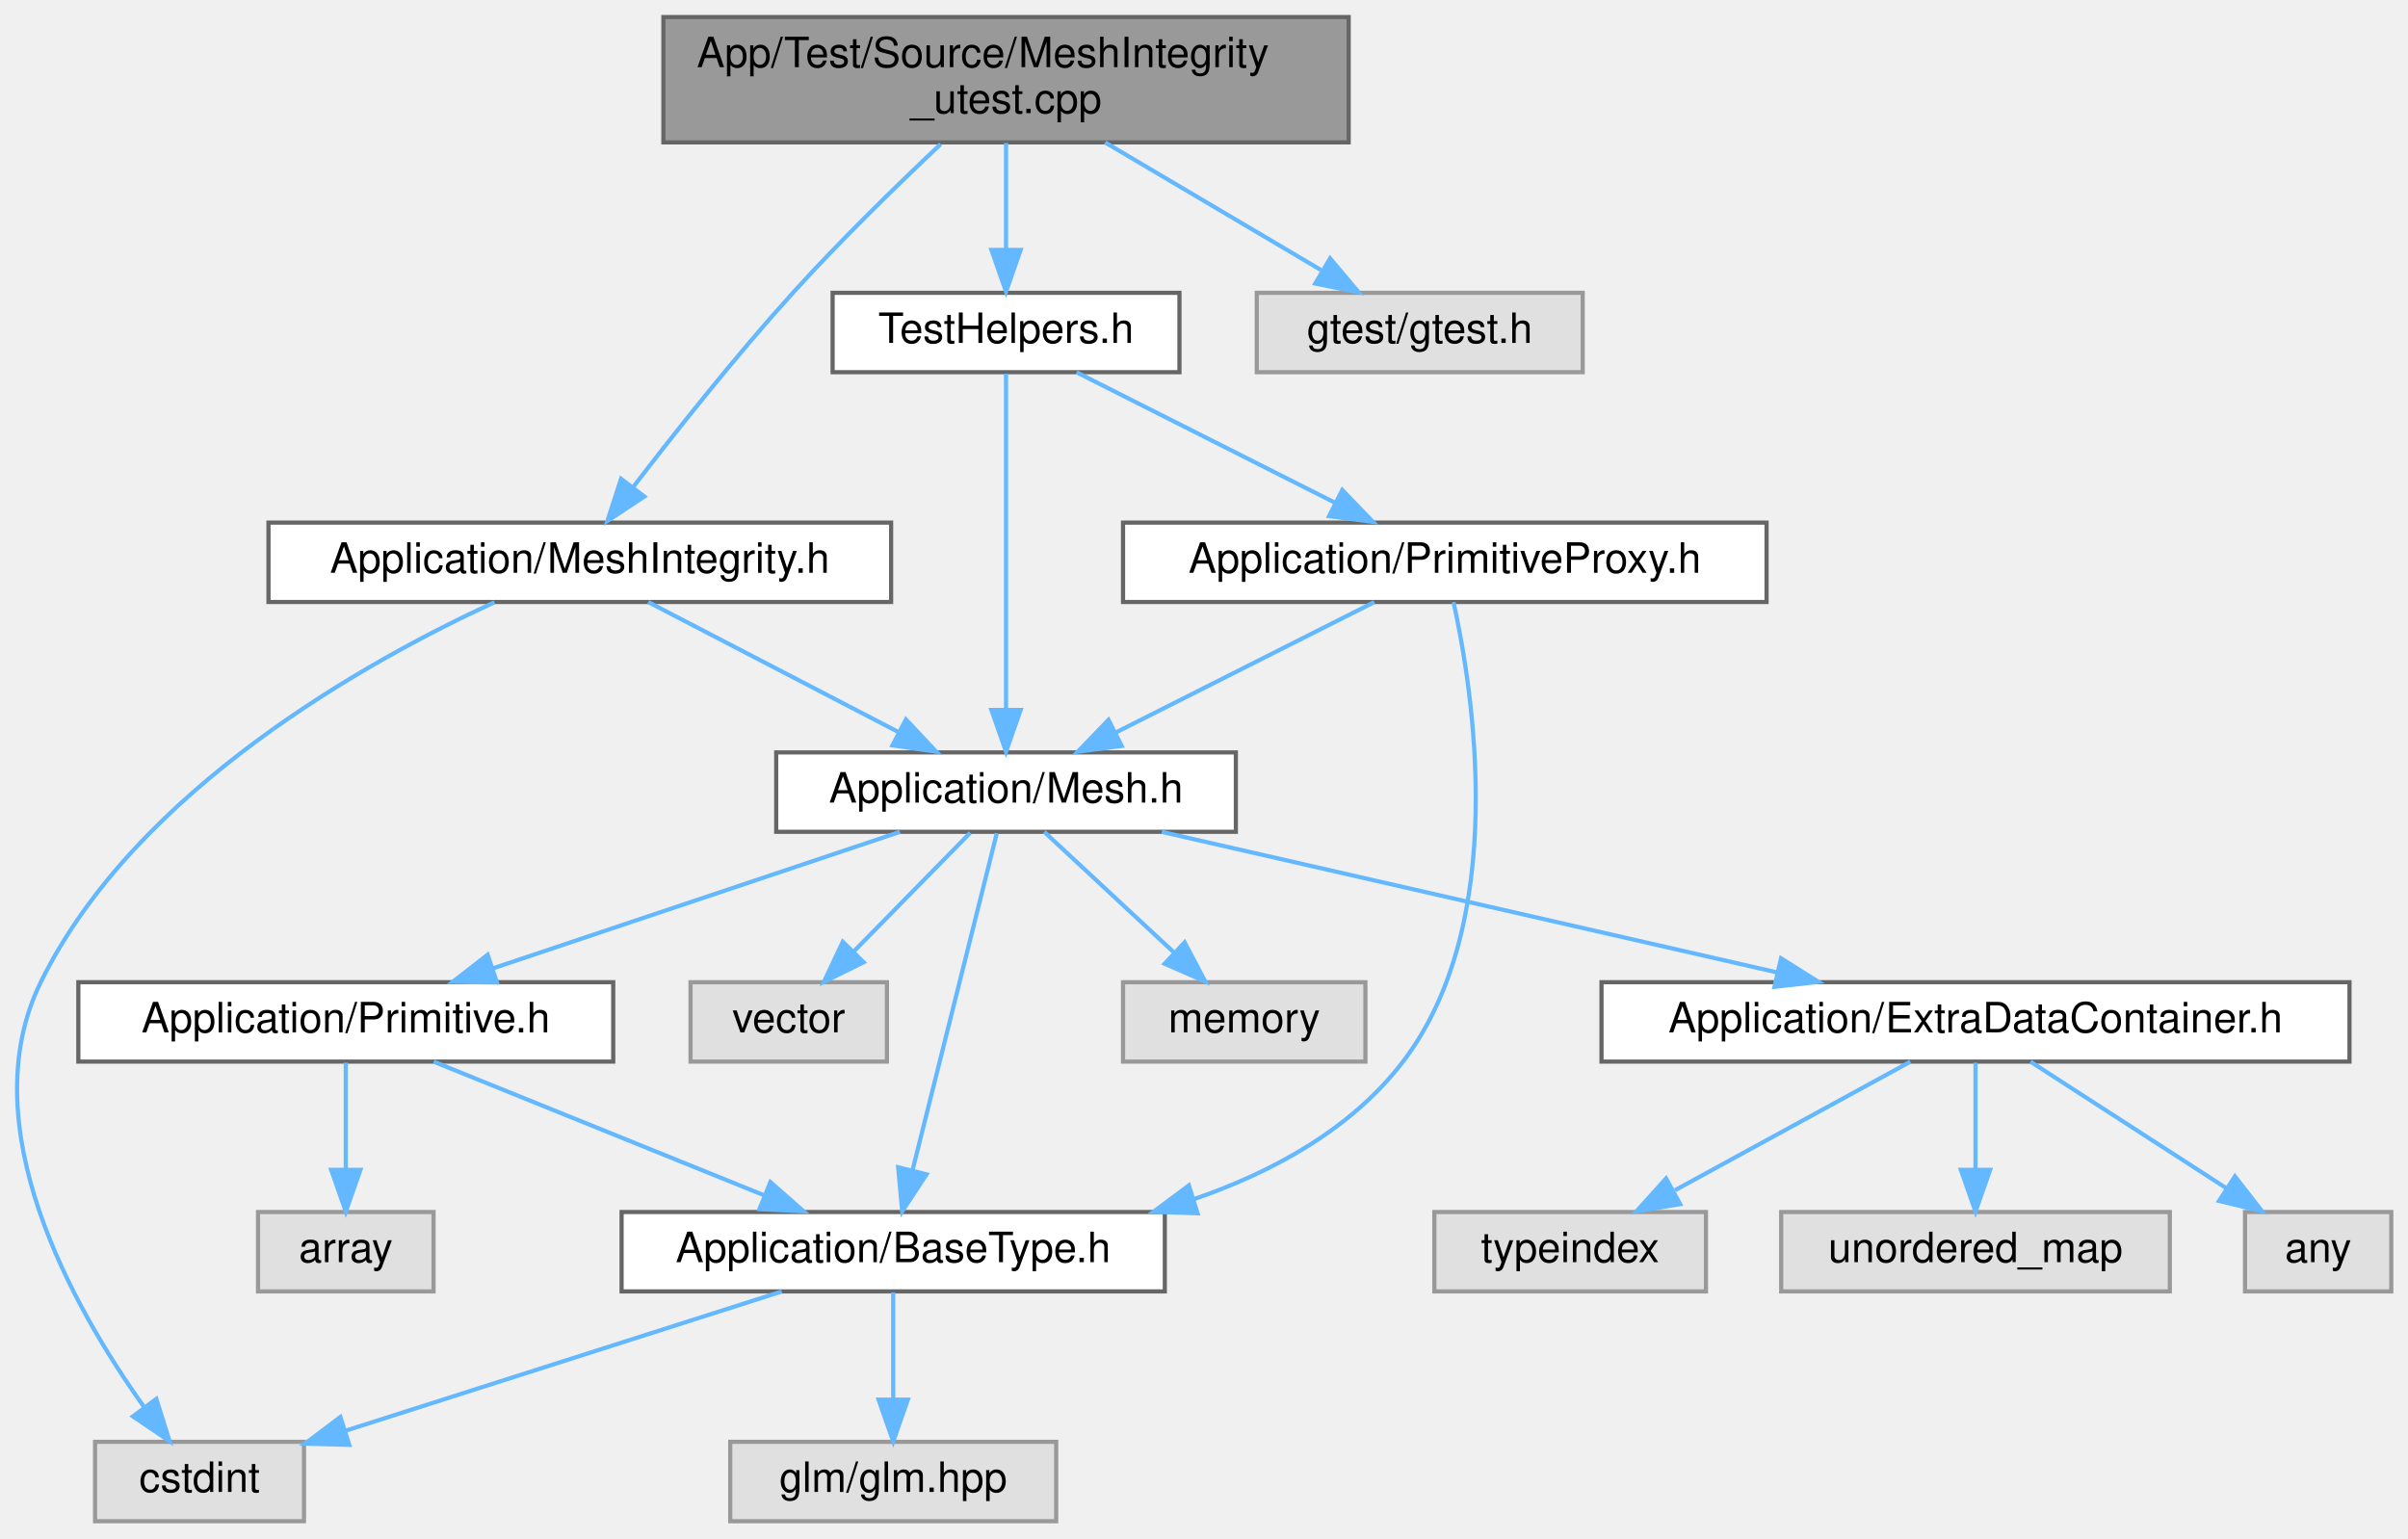
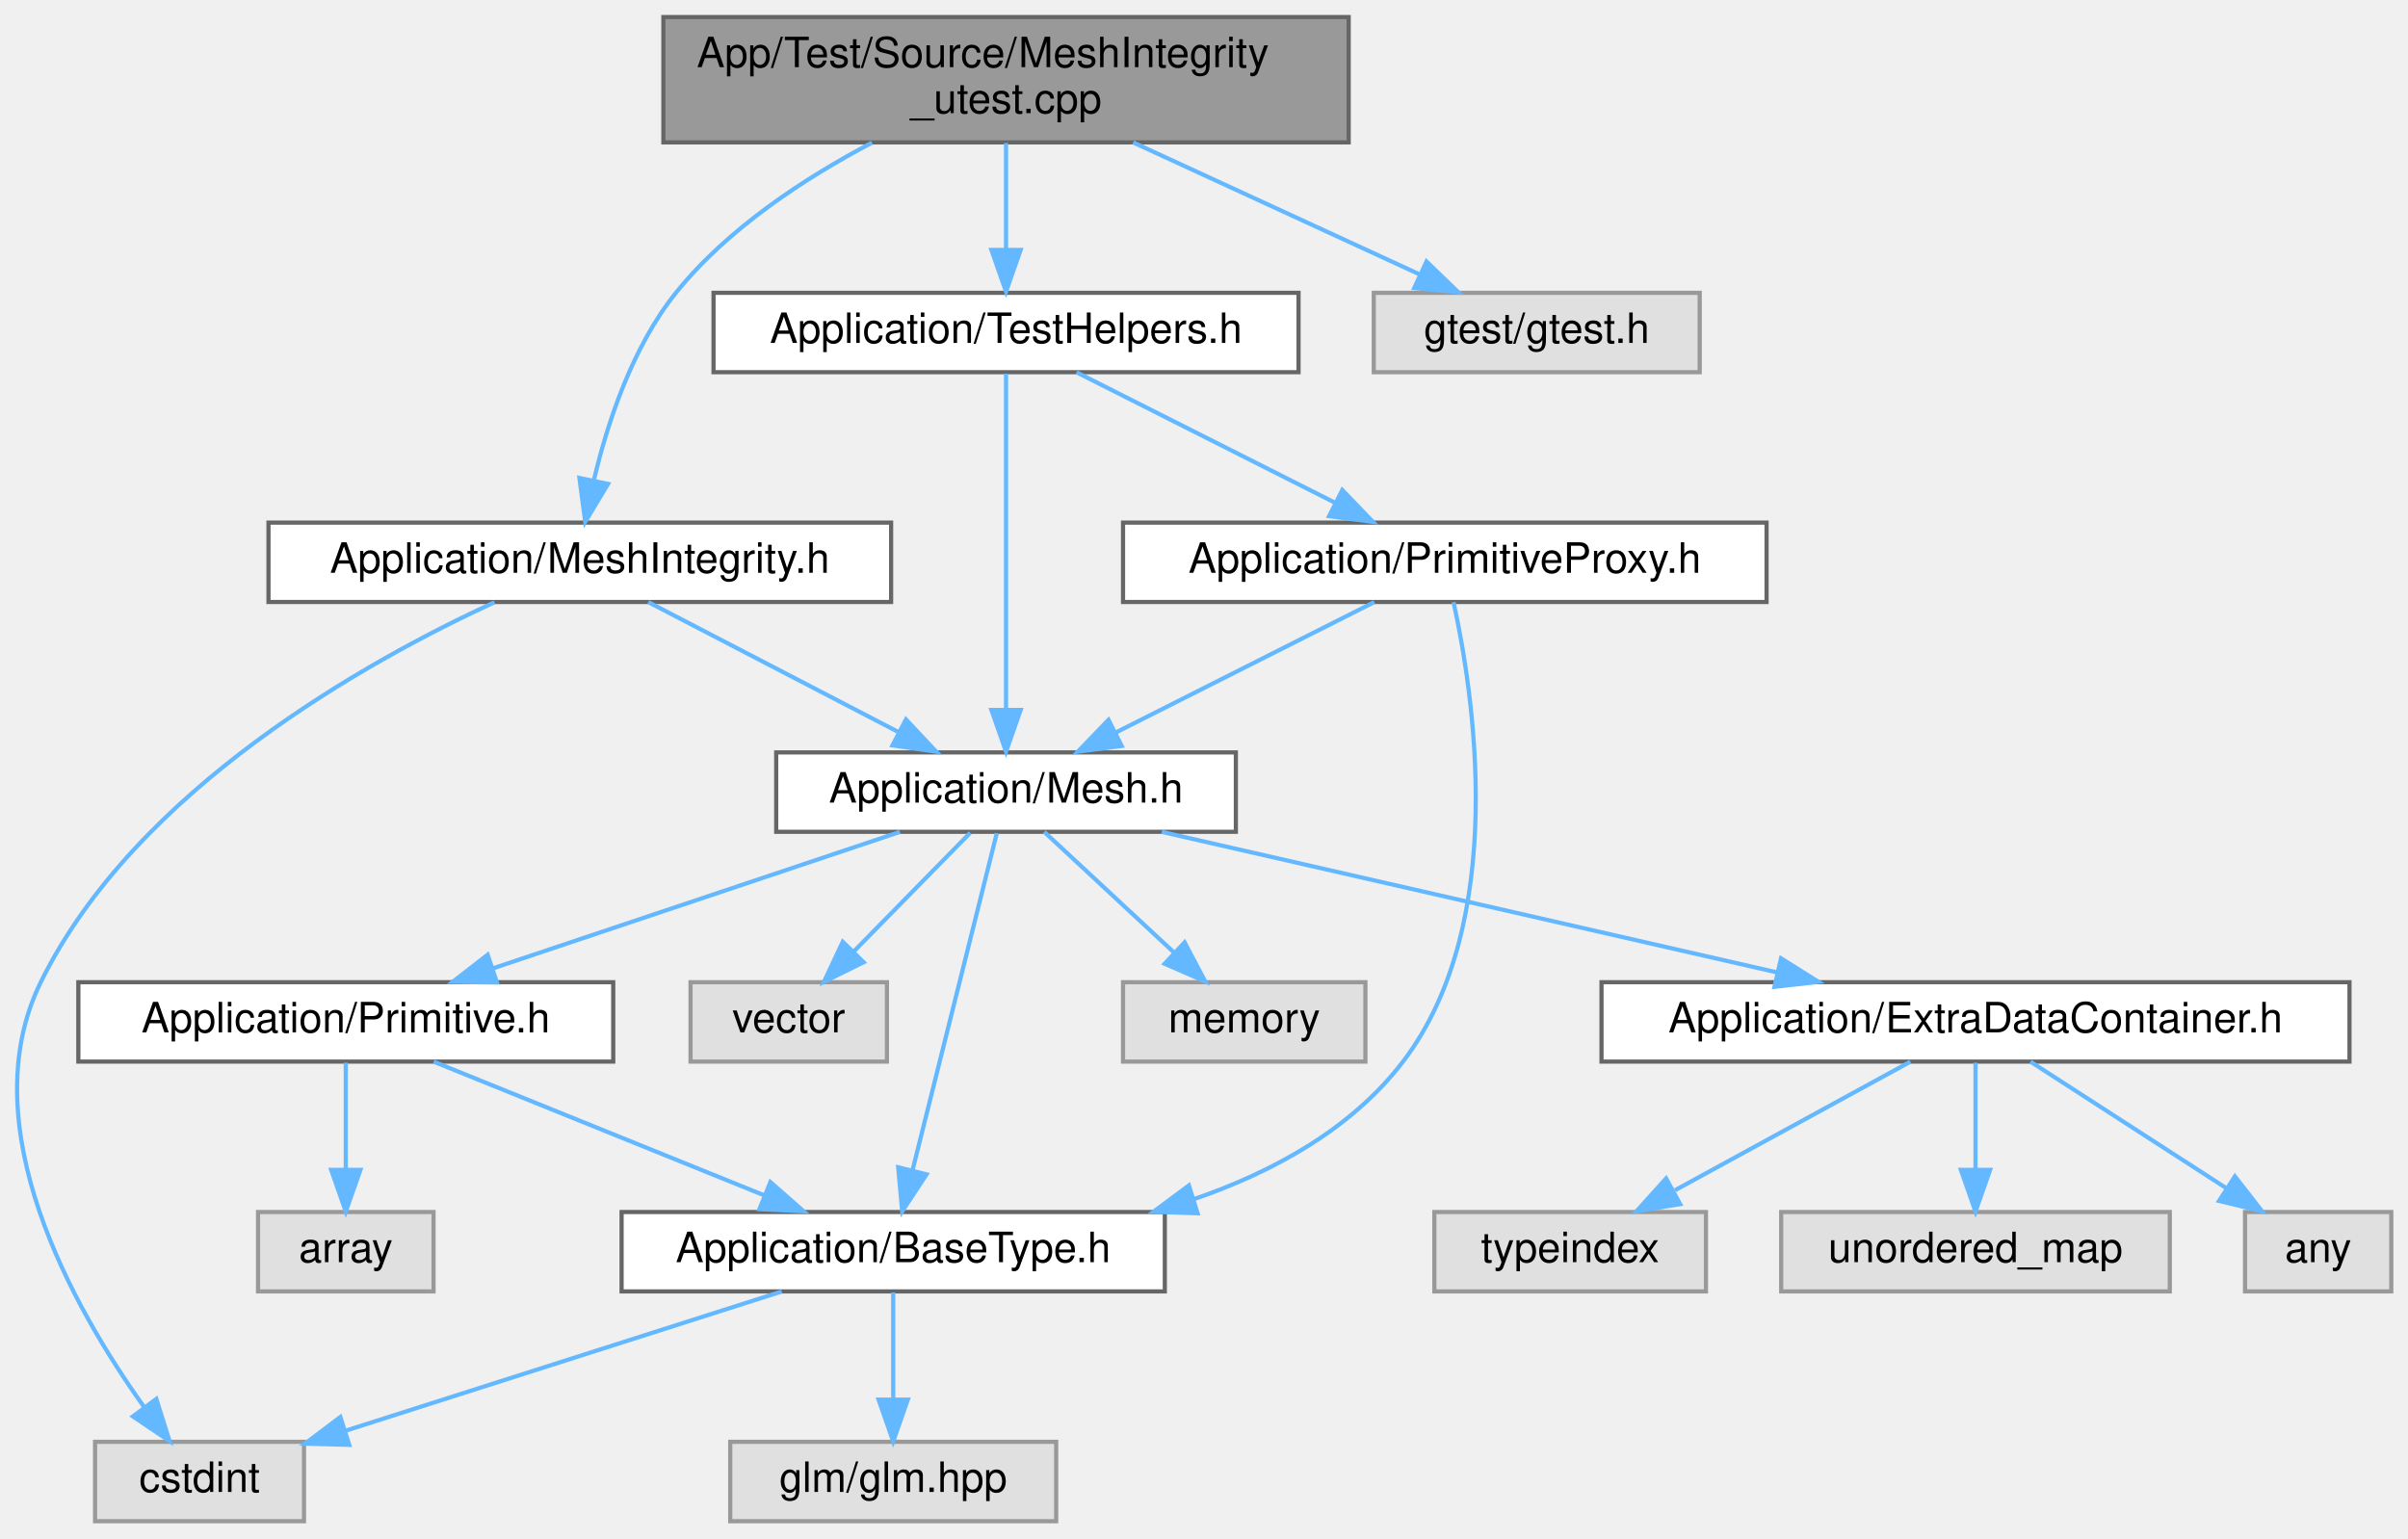
<svg xmlns="http://www.w3.org/2000/svg" xmlns:xlink="http://www.w3.org/1999/xlink" width="576pt" height="368pt" viewBox="0.00 0.00 576.25 368.00">
  <g id="graph0" class="graph" transform="scale(1 1) rotate(0) translate(4 364)">
    <g id="Node000001" class="node">
      <g id="a_Node000001">
        <a xlink:title=" ">
          <polygon fill="#999999" stroke="#666666" points="318.75,-360 154.75,-360 154.75,-330 318.75,-330 318.75,-360" />
          <text text-anchor="start" x="162.75" y="-348" font-family="Helvetica,sans-Serif" font-size="10.00">App/Test/Source/MeshIntegrity</text>
          <text text-anchor="middle" x="236.75" y="-337" font-family="Helvetica,sans-Serif" font-size="10.00">_utest.cpp</text>
        </a>
      </g>
    </g>
    <g id="Node000002" class="node">
      <g id="a_Node000002">
        <a xlink:href="MeshIntegrity_8h.html" target="_top" xlink:title=" ">
          <polygon fill="white" stroke="#666666" points="209.25,-239 60.25,-239 60.25,-220 209.25,-220 209.25,-239" />
          <text text-anchor="middle" x="134.75" y="-227" font-family="Helvetica,sans-Serif" font-size="10.00">Application/MeshIntegrity.h</text>
        </a>
      </g>
    </g>
    <g id="edge1_Node000001_Node000002" class="edge">
      <g id="a_edge1_Node000001_Node000002">
        <a xlink:title=" ">
-           <path fill="none" stroke="#63b8ff" d="M221.1,-329.58C210.75,-319.83 197.07,-306.5 185.75,-294 172.02,-278.84 157.52,-260.55 147.51,-247.49" />
-           <polygon fill="#63b8ff" stroke="#63b8ff" points="150.2,-245.24 141.36,-239.4 144.62,-249.48 150.2,-245.24" />
+           <path fill="none" stroke="#63b8ff" d="M204.67,-329.93C188.67,-321.51 170.15,-309.43 157.75,-294 147.3,-281.01 141.36,-262.86 138.15,-249.29" />
+           <polygon fill="#63b8ff" stroke="#63b8ff" points="141.51,-248.26 136.05,-239.18 134.66,-249.68 141.51,-248.26" />
        </a>
      </g>
    </g>
    <g id="Node000015" class="node">
      <g id="a_Node000015">
        <a xlink:href="TestHelpers_8h.html" target="_top" xlink:title=" ">
-           <polygon fill="white" stroke="#666666" points="278.25,-294 195.25,-294 195.25,-275 278.25,-275 278.25,-294" />
-           <text text-anchor="middle" x="236.75" y="-282" font-family="Helvetica,sans-Serif" font-size="10.00">TestHelpers.h</text>
+           <polygon fill="white" stroke="#666666" points="306.75,-294 166.75,-294 166.75,-275 306.75,-275 306.75,-294" />
+           <text text-anchor="middle" x="236.75" y="-282" font-family="Helvetica,sans-Serif" font-size="10.00">Application/TestHelpers.h</text>
        </a>
      </g>
    </g>
    <g id="edge16_Node000001_Node000015" class="edge">
      <g id="a_edge16_Node000001_Node000015">
        <a xlink:title=" ">
          <path fill="none" stroke="#63b8ff" d="M236.75,-329.84C236.75,-322.21 236.75,-312.7 236.75,-304.45" />
          <polygon fill="#63b8ff" stroke="#63b8ff" points="240.25,-304.27 236.75,-294.27 233.25,-304.27 240.25,-304.27" />
        </a>
      </g>
    </g>
    <g id="Node000017" class="node">
      <g id="a_Node000017">
        <a xlink:title=" ">
-           <polygon fill="#e0e0e0" stroke="#999999" points="374.75,-294 296.75,-294 296.75,-275 374.75,-275 374.75,-294" />
-           <text text-anchor="middle" x="335.75" y="-282" font-family="Helvetica,sans-Serif" font-size="10.00">gtest/gtest.h</text>
+           <polygon fill="#e0e0e0" stroke="#999999" points="402.75,-294 324.75,-294 324.75,-275 402.75,-275 402.75,-294" />
+           <text text-anchor="middle" x="363.75" y="-282" font-family="Helvetica,sans-Serif" font-size="10.00">gtest/gtest.h</text>
        </a>
      </g>
    </g>
    <g id="edge21_Node000001_Node000017" class="edge">
      <g id="a_edge21_Node000001_Node000017">
        <a xlink:title=" ">
-           <path fill="none" stroke="#63b8ff" d="M260.46,-329.99C276.09,-320.75 296.48,-308.7 312.1,-299.47" />
-           <polygon fill="#63b8ff" stroke="#63b8ff" points="314.3,-302.24 321.13,-294.14 310.74,-296.21 314.3,-302.24" />
+           <path fill="none" stroke="#63b8ff" d="M267.17,-329.99C287.98,-320.4 315.36,-307.79 335.66,-298.44" />
+           <polygon fill="#63b8ff" stroke="#63b8ff" points="337.37,-301.5 344.99,-294.14 334.44,-295.14 337.37,-301.5" />
        </a>
      </g>
    </g>
    <g id="Node000003" class="node">
      <g id="a_Node000003">
        <a xlink:href="Mesh_8h.html" target="_top" xlink:title=" ">
          <polygon fill="white" stroke="#666666" points="291.75,-184 181.75,-184 181.75,-165 291.75,-165 291.75,-184" />
          <text text-anchor="middle" x="236.75" y="-172" font-family="Helvetica,sans-Serif" font-size="10.00">Application/Mesh.h</text>
        </a>
      </g>
    </g>
    <g id="edge2_Node000002_Node000003" class="edge">
      <g id="a_edge2_Node000002_Node000003">
        <a xlink:title=" ">
          <path fill="none" stroke="#63b8ff" d="M151.13,-219.98C167.32,-211.57 192.32,-198.59 211.13,-188.81" />
          <polygon fill="#63b8ff" stroke="#63b8ff" points="212.8,-191.89 220.06,-184.17 209.57,-185.68 212.8,-191.89" />
        </a>
      </g>
    </g>
    <g id="Node000006" class="node">
      <g id="a_Node000006">
        <a xlink:title=" ">
          <polygon fill="#e0e0e0" stroke="#999999" points="68.75,-19 18.75,-19 18.75,0 68.75,0 68.75,-19" />
          <text text-anchor="middle" x="43.75" y="-7" font-family="Helvetica,sans-Serif" font-size="10.00">cstdint</text>
        </a>
      </g>
    </g>
    <g id="edge15_Node000002_Node000006" class="edge">
      <g id="a_edge15_Node000002_Node000006">
        <a xlink:title=" ">
          <path fill="none" stroke="#63b8ff" d="M114.33,-219.94C84.08,-206 28.46,-175.2 5.75,-129 -11.17,-94.6 13.62,-50.95 30.43,-27.41" />
          <polygon fill="#63b8ff" stroke="#63b8ff" points="33.41,-29.27 36.58,-19.16 27.8,-25.08 33.41,-29.27" />
        </a>
      </g>
    </g>
    <g id="Node000004" class="node">
      <g id="a_Node000004">
        <a xlink:href="BaseType_8h.html" target="_top" xlink:title=" ">
          <polygon fill="white" stroke="#666666" points="274.75,-74 144.75,-74 144.75,-55 274.75,-55 274.75,-74" />
          <text text-anchor="middle" x="209.75" y="-62" font-family="Helvetica,sans-Serif" font-size="10.00">Application/BaseType.h</text>
        </a>
      </g>
    </g>
    <g id="edge3_Node000003_Node000004" class="edge">
      <g id="a_edge3_Node000003_Node000004">
        <a xlink:title=" ">
          <path fill="none" stroke="#63b8ff" d="M234.54,-164.66C230.14,-147.09 220.23,-107.45 214.36,-83.95" />
          <polygon fill="#63b8ff" stroke="#63b8ff" points="217.73,-83.01 211.91,-74.16 210.94,-84.71 217.73,-83.01" />
        </a>
      </g>
    </g>
    <g id="Node000007" class="node">
      <g id="a_Node000007">
        <a xlink:href="ExtraDataContainer_8h.html" target="_top" xlink:title=" ">
          <polygon fill="white" stroke="#666666" points="558.25,-129 379.25,-129 379.25,-110 558.25,-110 558.25,-129" />
          <text text-anchor="middle" x="468.75" y="-117" font-family="Helvetica,sans-Serif" font-size="10.00">Application/ExtraDataContainer.h</text>
        </a>
      </g>
    </g>
    <g id="edge6_Node000003_Node000007" class="edge">
      <g id="a_edge6_Node000003_Node000007">
        <a xlink:title=" ">
          <path fill="none" stroke="#63b8ff" d="M274.02,-164.98C314.07,-155.84 377.81,-141.27 421.39,-131.32" />
          <polygon fill="#63b8ff" stroke="#63b8ff" points="422.21,-134.72 431.18,-129.08 420.65,-127.9 422.21,-134.72" />
        </a>
      </g>
    </g>
    <g id="Node000011" class="node">
      <g id="a_Node000011">
        <a xlink:href="Primitive_8h.html" target="_top" xlink:title=" ">
          <polygon fill="white" stroke="#666666" points="142.75,-129 14.75,-129 14.75,-110 142.75,-110 142.75,-129" />
          <text text-anchor="middle" x="78.75" y="-117" font-family="Helvetica,sans-Serif" font-size="10.00">Application/Primitive.h</text>
        </a>
      </g>
    </g>
    <g id="edge10_Node000003_Node000011" class="edge">
      <g id="a_edge10_Node000003_Node000011">
        <a xlink:title=" ">
          <path fill="none" stroke="#63b8ff" d="M211.36,-164.98C184.95,-156.13 143.4,-142.19 113.85,-132.28" />
          <polygon fill="#63b8ff" stroke="#63b8ff" points="114.92,-128.94 104.33,-129.08 112.7,-135.58 114.92,-128.94" />
        </a>
      </g>
    </g>
    <g id="Node000013" class="node">
      <g id="a_Node000013">
        <a xlink:title=" ">
          <polygon fill="#e0e0e0" stroke="#999999" points="322.75,-129 264.75,-129 264.75,-110 322.75,-110 322.75,-129" />
          <text text-anchor="middle" x="293.75" y="-117" font-family="Helvetica,sans-Serif" font-size="10.00">memory</text>
        </a>
      </g>
    </g>
    <g id="edge13_Node000003_Node000013" class="edge">
      <g id="a_edge13_Node000003_Node000013">
        <a xlink:title=" ">
          <path fill="none" stroke="#63b8ff" d="M245.9,-164.98C254.25,-157.23 266.78,-145.58 276.92,-136.14" />
          <polygon fill="#63b8ff" stroke="#63b8ff" points="279.48,-138.54 284.42,-129.17 274.71,-133.42 279.48,-138.54" />
        </a>
      </g>
    </g>
    <g id="Node000014" class="node">
      <g id="a_Node000014">
        <a xlink:title=" ">
          <polygon fill="#e0e0e0" stroke="#999999" points="208.25,-129 161.25,-129 161.25,-110 208.25,-110 208.25,-129" />
          <text text-anchor="middle" x="184.75" y="-117" font-family="Helvetica,sans-Serif" font-size="10.00">vector</text>
        </a>
      </g>
    </g>
    <g id="edge14_Node000003_Node000014" class="edge">
      <g id="a_edge14_Node000003_Node000014">
        <a xlink:title=" ">
          <path fill="none" stroke="#63b8ff" d="M228.16,-164.75C220.59,-157.03 209.37,-145.6 200.23,-136.28" />
          <polygon fill="#63b8ff" stroke="#63b8ff" points="202.67,-133.78 193.17,-129.09 197.68,-138.68 202.67,-133.78" />
        </a>
      </g>
    </g>
    <g id="Node000005" class="node">
      <g id="a_Node000005">
        <a xlink:title=" ">
          <polygon fill="#e0e0e0" stroke="#999999" points="248.75,-19 170.75,-19 170.75,0 248.75,0 248.75,-19" />
          <text text-anchor="middle" x="209.75" y="-7" font-family="Helvetica,sans-Serif" font-size="10.00">glm/glm.hpp</text>
        </a>
      </g>
    </g>
    <g id="edge4_Node000004_Node000005" class="edge">
      <g id="a_edge4_Node000004_Node000005">
        <a xlink:title=" ">
          <path fill="none" stroke="#63b8ff" d="M209.75,-54.75C209.75,-47.8 209.75,-37.85 209.75,-29.13" />
          <polygon fill="#63b8ff" stroke="#63b8ff" points="213.25,-29.09 209.75,-19.09 206.25,-29.09 213.25,-29.09" />
        </a>
      </g>
    </g>
    <g id="edge5_Node000004_Node000006" class="edge">
      <g id="a_edge5_Node000004_Node000006">
        <a xlink:title=" ">
          <path fill="none" stroke="#63b8ff" d="M183.08,-54.98C154.71,-45.93 109.72,-31.57 78.58,-21.62" />
          <polygon fill="#63b8ff" stroke="#63b8ff" points="79.58,-18.27 68.99,-18.56 77.45,-24.94 79.58,-18.27" />
        </a>
      </g>
    </g>
    <g id="Node000008" class="node">
      <g id="a_Node000008">
        <a xlink:title=" ">
          <polygon fill="#e0e0e0" stroke="#999999" points="568.25,-74 533.25,-74 533.25,-55 568.25,-55 568.25,-74" />
          <text text-anchor="middle" x="550.75" y="-62" font-family="Helvetica,sans-Serif" font-size="10.00">any</text>
        </a>
      </g>
    </g>
    <g id="edge7_Node000007_Node000008" class="edge">
      <g id="a_edge7_Node000007_Node000008">
        <a xlink:title=" ">
          <path fill="none" stroke="#63b8ff" d="M481.92,-109.98C494.52,-101.84 513.75,-89.41 528.69,-79.76" />
          <polygon fill="#63b8ff" stroke="#63b8ff" points="530.83,-82.54 537.33,-74.17 527.03,-76.66 530.83,-82.54" />
        </a>
      </g>
    </g>
    <g id="Node000009" class="node">
      <g id="a_Node000009">
        <a xlink:title=" ">
          <polygon fill="#e0e0e0" stroke="#999999" points="404.25,-74 339.25,-74 339.25,-55 404.25,-55 404.25,-74" />
          <text text-anchor="middle" x="371.75" y="-62" font-family="Helvetica,sans-Serif" font-size="10.00">typeindex</text>
        </a>
      </g>
    </g>
    <g id="edge8_Node000007_Node000009" class="edge">
      <g id="a_edge8_Node000007_Node000009">
        <a xlink:title=" ">
          <path fill="none" stroke="#63b8ff" d="M453.16,-109.98C437.98,-101.69 414.65,-88.94 396.85,-79.22" />
          <polygon fill="#63b8ff" stroke="#63b8ff" points="398.07,-75.89 387.61,-74.17 394.71,-82.04 398.07,-75.89" />
        </a>
      </g>
    </g>
    <g id="Node000010" class="node">
      <g id="a_Node000010">
        <a xlink:title=" ">
          <polygon fill="#e0e0e0" stroke="#999999" points="515.25,-74 422.25,-74 422.25,-55 515.25,-55 515.25,-74" />
          <text text-anchor="middle" x="468.75" y="-62" font-family="Helvetica,sans-Serif" font-size="10.00">unordered_map</text>
        </a>
      </g>
    </g>
    <g id="edge9_Node000007_Node000010" class="edge">
      <g id="a_edge9_Node000007_Node000010">
        <a xlink:title=" ">
          <path fill="none" stroke="#63b8ff" d="M468.75,-109.75C468.75,-102.8 468.75,-92.85 468.75,-84.13" />
          <polygon fill="#63b8ff" stroke="#63b8ff" points="472.25,-84.09 468.75,-74.09 465.25,-84.09 472.25,-84.09" />
        </a>
      </g>
    </g>
    <g id="edge11_Node000011_Node000004" class="edge">
      <g id="a_edge11_Node000011_Node000004">
        <a xlink:title=" ">
          <path fill="none" stroke="#63b8ff" d="M99.79,-109.98C121.15,-101.34 154.45,-87.87 178.81,-78.02" />
          <polygon fill="#63b8ff" stroke="#63b8ff" points="180.36,-81.17 188.32,-74.17 177.73,-74.68 180.36,-81.17" />
        </a>
      </g>
    </g>
    <g id="Node000012" class="node">
      <g id="a_Node000012">
        <a xlink:title=" ">
          <polygon fill="#e0e0e0" stroke="#999999" points="99.75,-74 57.75,-74 57.75,-55 99.75,-55 99.75,-74" />
          <text text-anchor="middle" x="78.75" y="-62" font-family="Helvetica,sans-Serif" font-size="10.00">array</text>
        </a>
      </g>
    </g>
    <g id="edge12_Node000011_Node000012" class="edge">
      <g id="a_edge12_Node000011_Node000012">
        <a xlink:title=" ">
          <path fill="none" stroke="#63b8ff" d="M78.75,-109.75C78.75,-102.8 78.75,-92.85 78.75,-84.13" />
          <polygon fill="#63b8ff" stroke="#63b8ff" points="82.25,-84.09 78.75,-74.09 75.25,-84.09 82.25,-84.09" />
        </a>
      </g>
    </g>
    <g id="edge17_Node000015_Node000003" class="edge">
      <g id="a_edge17_Node000015_Node000003">
        <a xlink:title=" ">
          <path fill="none" stroke="#63b8ff" d="M236.75,-274.66C236.75,-257.17 236.75,-217.8 236.75,-194.27" />
          <polygon fill="#63b8ff" stroke="#63b8ff" points="240.25,-194.16 236.75,-184.16 233.25,-194.16 240.25,-194.16" />
        </a>
      </g>
    </g>
    <g id="Node000016" class="node">
      <g id="a_Node000016">
        <a xlink:href="PrimitiveProxy_8h.html" target="_top" xlink:title=" ">
          <polygon fill="white" stroke="#666666" points="418.75,-239 264.75,-239 264.75,-220 418.75,-220 418.75,-239" />
          <text text-anchor="middle" x="341.75" y="-227" font-family="Helvetica,sans-Serif" font-size="10.00">Application/PrimitiveProxy.h</text>
        </a>
      </g>
    </g>
    <g id="edge18_Node000015_Node000016" class="edge">
      <g id="a_edge18_Node000015_Node000016">
        <a xlink:title=" ">
          <path fill="none" stroke="#63b8ff" d="M253.62,-274.98C270.35,-266.54 296.24,-253.47 315.64,-243.68" />
          <polygon fill="#63b8ff" stroke="#63b8ff" points="317.22,-246.8 324.57,-239.17 314.06,-240.55 317.22,-246.8" />
        </a>
      </g>
    </g>
    <g id="edge20_Node000016_Node000003" class="edge">
      <g id="a_edge20_Node000016_Node000003">
        <a xlink:title=" ">
          <path fill="none" stroke="#63b8ff" d="M324.88,-219.98C308.14,-211.54 282.25,-198.47 262.85,-188.68" />
          <polygon fill="#63b8ff" stroke="#63b8ff" points="264.43,-185.55 253.92,-184.17 261.27,-191.8 264.43,-185.55" />
        </a>
      </g>
    </g>
    <g id="edge19_Node000016_Node000004" class="edge">
      <g id="a_edge19_Node000016_Node000004">
        <a xlink:title=" ">
          <path fill="none" stroke="#63b8ff" d="M343.84,-219.96C348.49,-198.84 357.32,-143.46 331.75,-110 319.45,-93.91 300.76,-83.63 281.68,-77.07" />
          <polygon fill="#63b8ff" stroke="#63b8ff" points="282.59,-73.69 272.01,-74.05 280.51,-80.37 282.59,-73.69" />
        </a>
      </g>
    </g>
  </g>
</svg>
